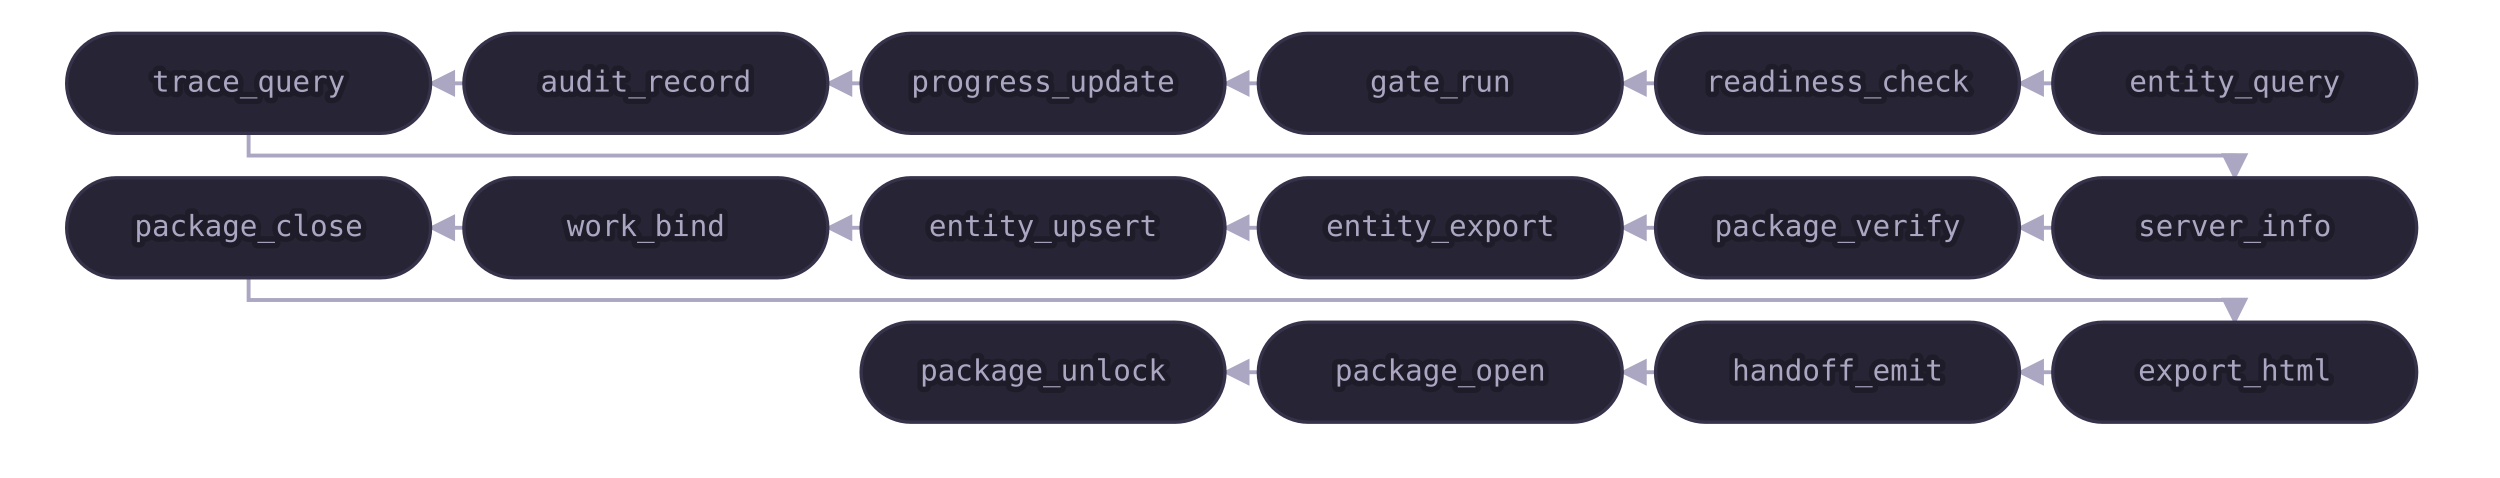
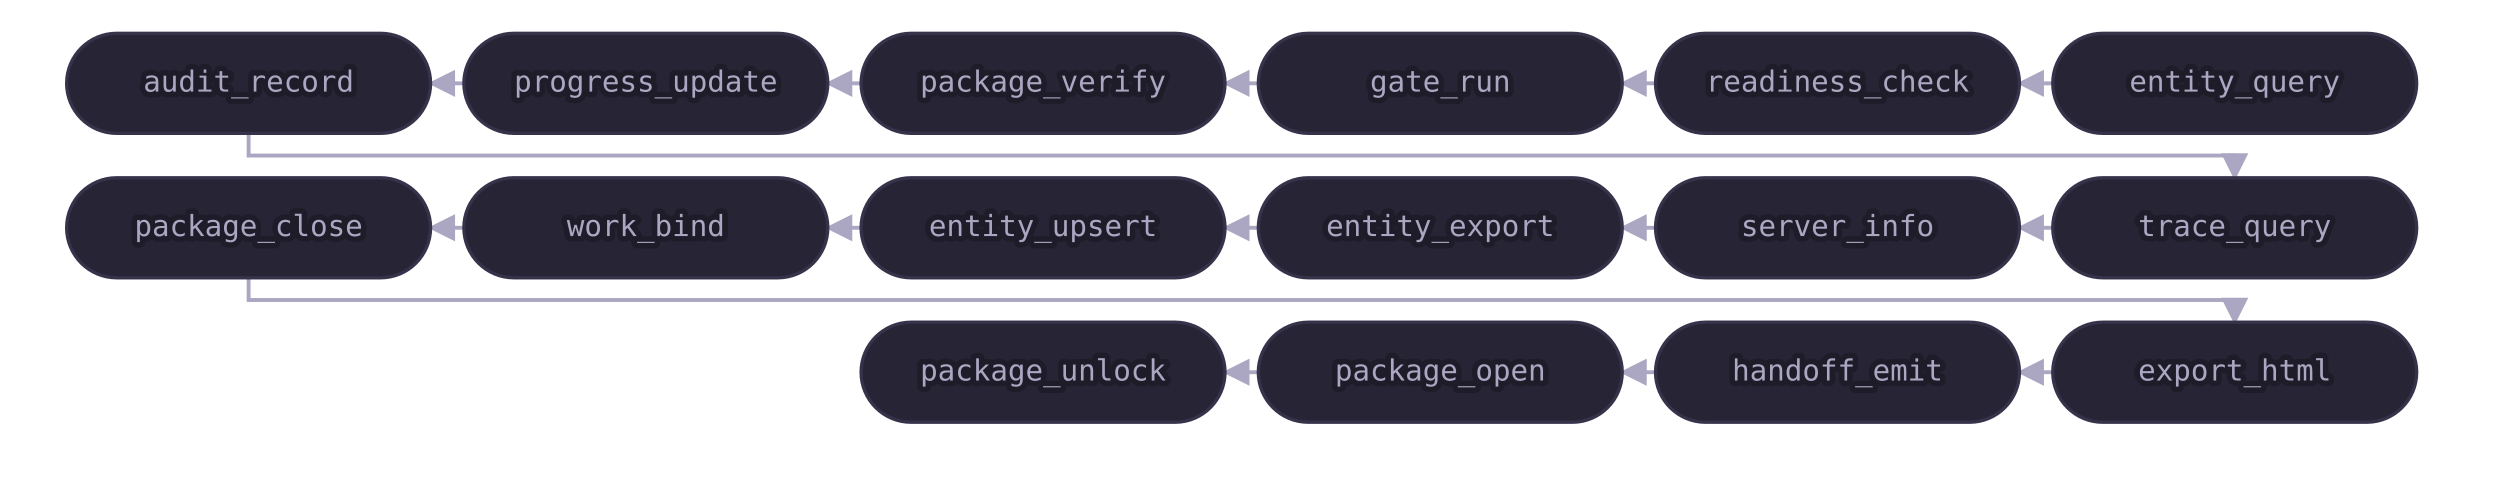
<svg xmlns="http://www.w3.org/2000/svg" class="dia" lang="ar" viewBox="0 0 900 172" width="900" height="172" role="img" aria-label="الأدوات التي يسمّيها نص المهارة، بترتيب أول ذكر، وSTOP حيث يعلّم النص توقّف مراسم بخط عريض.">
  <style>svg{font-family:"Noto Naskh Arabic", "Segoe UI", Tahoma, serif;color:#efedf7;direction:rtl}text{fill:currentColor}.box{fill:#272435;stroke:#35324a;stroke-width:1.2}.box.acc{fill:#2a2545;stroke:#a78bfa}.box.good{fill:#23322e;stroke:#3fb950}.box.bad{fill:#38222d;stroke:#f85149}.box.warn{fill:#3a312c;stroke:#e3b341}.box.frame{fill:none;stroke:#35324a;stroke-dasharray:5 4}.frame .lbl{fill:#aba7c2}.edge{fill:none;stroke:#aba7c2;stroke-width:1.4}.edge.acc{stroke:#a78bfa;stroke-width:1.8}.edge.loop{stroke-dasharray:4 3}.lbl{font-size:12px}.lbl.small{font-size:10.5px;fill:#aba7c2;paint-order:stroke fill;stroke:#1e1c29;stroke-width:4px;stroke-linejoin:round}.lbl.strong{font-weight:600;font-size:13px}.num{font-family:Consolas, Menlo, monospace;font-size:11px;direction:ltr;unicode-bidi:isolate}.arrow{fill:#aba7c2}.arrow.acc{fill:#a78bfa}</style>
  <defs>
    <marker id="ar-skill-package-writes-ar" viewBox="0 0 10 10" refX="9" refY="5" markerWidth="7" markerHeight="7" orient="auto-start-reverse">
      <path d="M0 0L10 5L0 10z" class="arrow" />
    </marker>
    <marker id="ara-skill-package-writes-ar" viewBox="0 0 10 10" refX="9" refY="5" markerWidth="7" markerHeight="7" orient="auto-start-reverse">
      <path d="M0 0L10 5L0 10z" class="arrow acc" />
    </marker>
  </defs>
  <path class="edge  draw" marker-end="url(#ar-skill-package-writes-ar)" d="M739.0 30.0 L727.0 30.0" />
  <path class="edge  draw" marker-end="url(#ar-skill-package-writes-ar)" d="M596.0 30.0 L584.0 30.0" />
  <path class="edge  draw" marker-end="url(#ar-skill-package-writes-ar)" d="M453.0 30.0 L441.0 30.0" />
  <path class="edge  draw" marker-end="url(#ar-skill-package-writes-ar)" d="M310.0 30.0 L298.0 30.0" />
  <path class="edge  draw" marker-end="url(#ar-skill-package-writes-ar)" d="M167.0 30.0 L155.0 30.0" />
  <path class="edge  draw" marker-end="url(#ar-skill-package-writes-ar)" d="M89.5 48.0 L89.5 56.0 L804.5 56.0 L804.5 64.0" />
  <path class="edge  draw" marker-end="url(#ar-skill-package-writes-ar)" d="M739.0 82.0 L727.0 82.0" />
  <path class="edge  draw" marker-end="url(#ar-skill-package-writes-ar)" d="M596.0 82.0 L584.0 82.0" />
  <path class="edge  draw" marker-end="url(#ar-skill-package-writes-ar)" d="M453.0 82.0 L441.0 82.0" />
  <path class="edge  draw" marker-end="url(#ar-skill-package-writes-ar)" d="M310.0 82.0 L298.0 82.0" />
  <path class="edge  draw" marker-end="url(#ar-skill-package-writes-ar)" d="M167.0 82.0 L155.0 82.0" />
  <path class="edge  draw" marker-end="url(#ar-skill-package-writes-ar)" d="M89.5 100.0 L89.5 108.0 L804.5 108.0 L804.5 116.0" />
  <path class="edge  draw" marker-end="url(#ar-skill-package-writes-ar)" d="M739.0 134.0 L727.0 134.0" />
  <path class="edge  draw" marker-end="url(#ar-skill-package-writes-ar)" d="M596.0 134.0 L584.0 134.0" />
  <path class="edge  draw" marker-end="url(#ar-skill-package-writes-ar)" d="M453.0 134.0 L441.0 134.0" />
  <g data-key="t0">
    <rect class="box pill" x="739.0" y="12" width="131" height="36" rx="18.0" />
    <text class="lbl num small" x="804.5" y="30.0" text-anchor="middle" dominant-baseline="middle" style="direction:ltr;unicode-bidi:isolate">⁦entity_query⁩</text>
  </g>
  <g data-key="t1">
    <rect class="box pill" x="596.0" y="12" width="131" height="36" rx="18.0" />
    <text class="lbl num small" x="661.5" y="30.0" text-anchor="middle" dominant-baseline="middle" style="direction:ltr;unicode-bidi:isolate">⁦readiness_check⁩</text>
  </g>
  <g data-key="t2">
    <rect class="box pill" x="453.0" y="12" width="131" height="36" rx="18.0" />
    <text class="lbl num small" x="518.5" y="30.0" text-anchor="middle" dominant-baseline="middle" style="direction:ltr;unicode-bidi:isolate">⁦gate_run⁩</text>
  </g>
  <g data-key="t3">
    <rect class="box pill" x="310.0" y="12" width="131" height="36" rx="18.0" />
-     <text class="lbl num small" x="375.5" y="30.0" text-anchor="middle" dominant-baseline="middle" style="direction:ltr;unicode-bidi:isolate">⁦progress_update⁩</text>
+     <text class="lbl num small" x="375.5" y="30.0" text-anchor="middle" dominant-baseline="middle" style="direction:ltr;unicode-bidi:isolate">⁦package_verify⁩</text>
  </g>
  <g data-key="t4">
    <rect class="box pill" x="167.0" y="12" width="131" height="36" rx="18.0" />
-     <text class="lbl num small" x="232.5" y="30.0" text-anchor="middle" dominant-baseline="middle" style="direction:ltr;unicode-bidi:isolate">⁦audit_record⁩</text>
+     <text class="lbl num small" x="232.5" y="30.0" text-anchor="middle" dominant-baseline="middle" style="direction:ltr;unicode-bidi:isolate">⁦progress_update⁩</text>
  </g>
  <g data-key="t5">
    <rect class="box pill" x="24.0" y="12" width="131" height="36" rx="18.0" />
-     <text class="lbl num small" x="89.5" y="30.0" text-anchor="middle" dominant-baseline="middle" style="direction:ltr;unicode-bidi:isolate">⁦trace_query⁩</text>
+     <text class="lbl num small" x="89.5" y="30.0" text-anchor="middle" dominant-baseline="middle" style="direction:ltr;unicode-bidi:isolate">⁦audit_record⁩</text>
  </g>
  <g data-key="t6">
    <rect class="box pill" x="739.0" y="64" width="131" height="36" rx="18.0" />
-     <text class="lbl num small" x="804.5" y="82.0" text-anchor="middle" dominant-baseline="middle" style="direction:ltr;unicode-bidi:isolate">⁦server_info⁩</text>
+     <text class="lbl num small" x="804.5" y="82.0" text-anchor="middle" dominant-baseline="middle" style="direction:ltr;unicode-bidi:isolate">⁦trace_query⁩</text>
  </g>
  <g data-key="t7">
    <rect class="box pill" x="596.0" y="64" width="131" height="36" rx="18.0" />
-     <text class="lbl num small" x="661.5" y="82.0" text-anchor="middle" dominant-baseline="middle" style="direction:ltr;unicode-bidi:isolate">⁦package_verify⁩</text>
+     <text class="lbl num small" x="661.5" y="82.0" text-anchor="middle" dominant-baseline="middle" style="direction:ltr;unicode-bidi:isolate">⁦server_info⁩</text>
  </g>
  <g data-key="t8">
    <rect class="box pill" x="453.0" y="64" width="131" height="36" rx="18.0" />
    <text class="lbl num small" x="518.5" y="82.0" text-anchor="middle" dominant-baseline="middle" style="direction:ltr;unicode-bidi:isolate">⁦entity_export⁩</text>
  </g>
  <g data-key="t9">
    <rect class="box pill" x="310.0" y="64" width="131" height="36" rx="18.0" />
    <text class="lbl num small" x="375.5" y="82.0" text-anchor="middle" dominant-baseline="middle" style="direction:ltr;unicode-bidi:isolate">⁦entity_upsert⁩</text>
  </g>
  <g data-key="t10">
    <rect class="box pill" x="167.0" y="64" width="131" height="36" rx="18.0" />
    <text class="lbl num small" x="232.5" y="82.0" text-anchor="middle" dominant-baseline="middle" style="direction:ltr;unicode-bidi:isolate">⁦work_bind⁩</text>
  </g>
  <g data-key="t11">
    <rect class="box pill" x="24.0" y="64" width="131" height="36" rx="18.0" />
    <text class="lbl num small" x="89.5" y="82.0" text-anchor="middle" dominant-baseline="middle" style="direction:ltr;unicode-bidi:isolate">⁦package_close⁩</text>
  </g>
  <g data-key="t12">
    <rect class="box pill" x="739.0" y="116" width="131" height="36" rx="18.0" />
    <text class="lbl num small" x="804.5" y="134.0" text-anchor="middle" dominant-baseline="middle" style="direction:ltr;unicode-bidi:isolate">⁦export_html⁩</text>
  </g>
  <g data-key="t13">
    <rect class="box pill" x="596.0" y="116" width="131" height="36" rx="18.0" />
    <text class="lbl num small" x="661.5" y="134.0" text-anchor="middle" dominant-baseline="middle" style="direction:ltr;unicode-bidi:isolate">⁦handoff_emit⁩</text>
  </g>
  <g data-key="t14">
    <rect class="box pill" x="453.0" y="116" width="131" height="36" rx="18.0" />
    <text class="lbl num small" x="518.5" y="134.0" text-anchor="middle" dominant-baseline="middle" style="direction:ltr;unicode-bidi:isolate">⁦package_open⁩</text>
  </g>
  <g data-key="t15">
    <rect class="box pill" x="310.0" y="116" width="131" height="36" rx="18.0" />
    <text class="lbl num small" x="375.5" y="134.0" text-anchor="middle" dominant-baseline="middle" style="direction:ltr;unicode-bidi:isolate">⁦package_unlock⁩</text>
  </g>
</svg>
